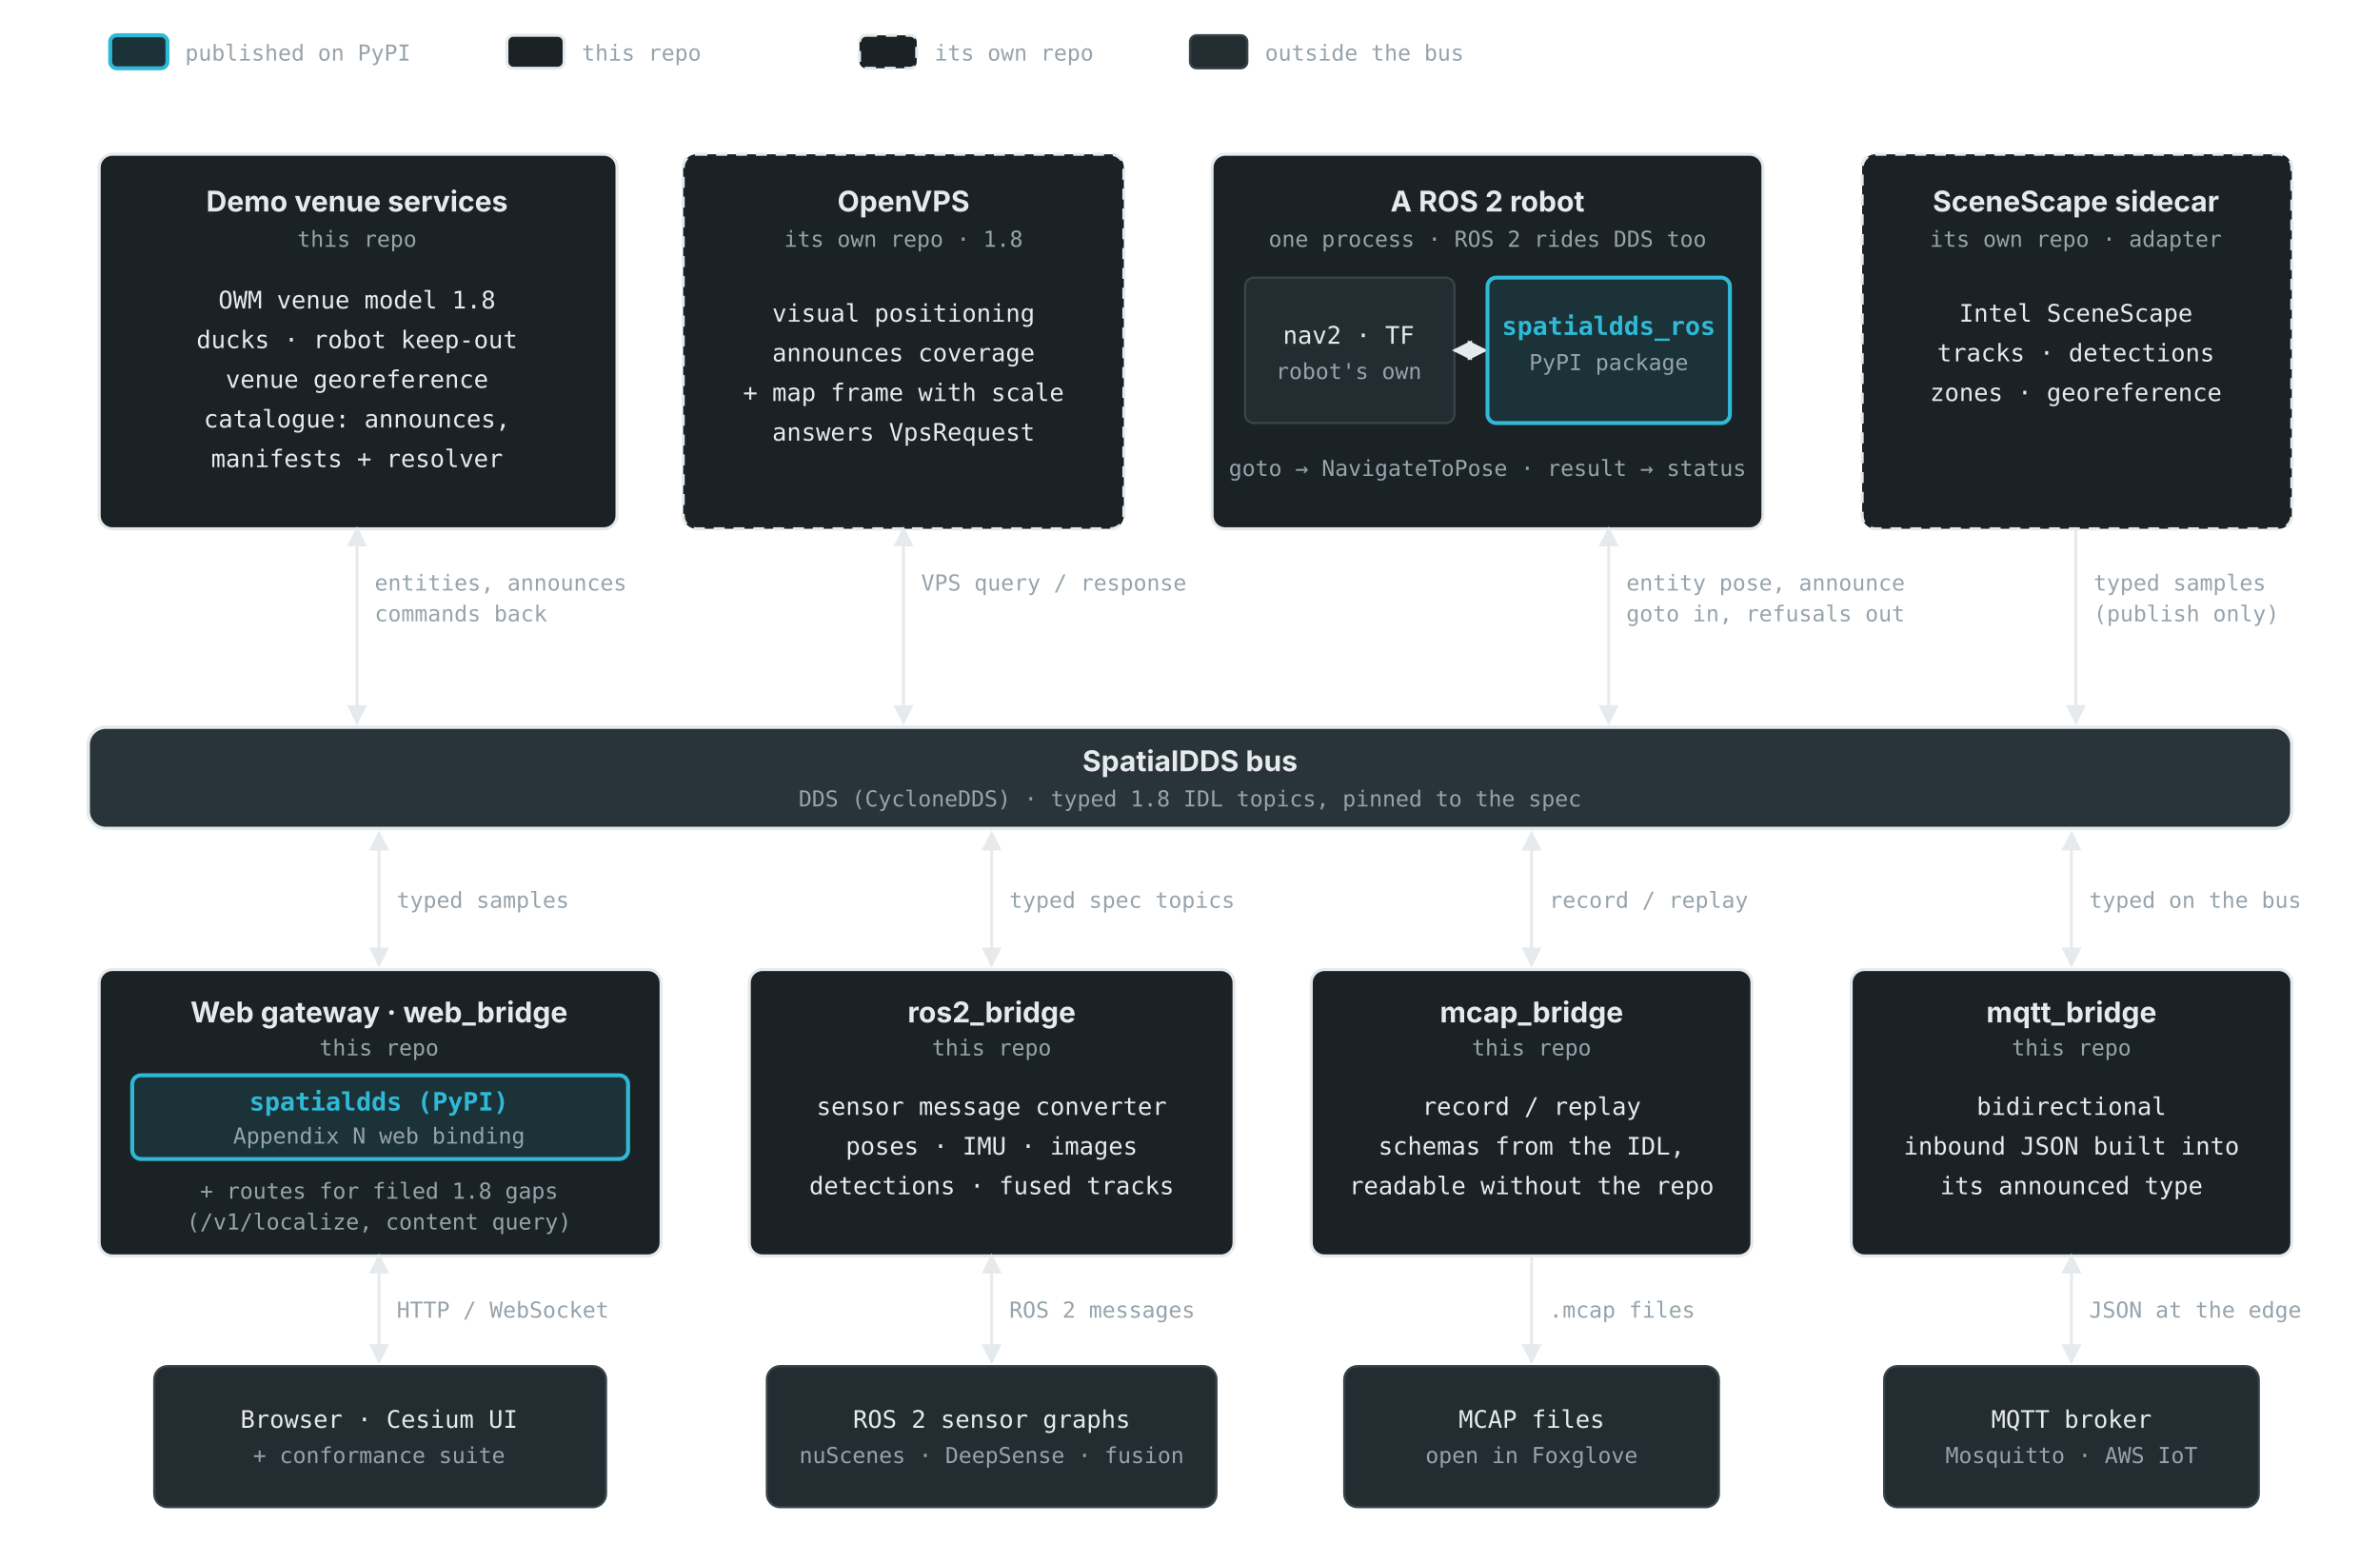
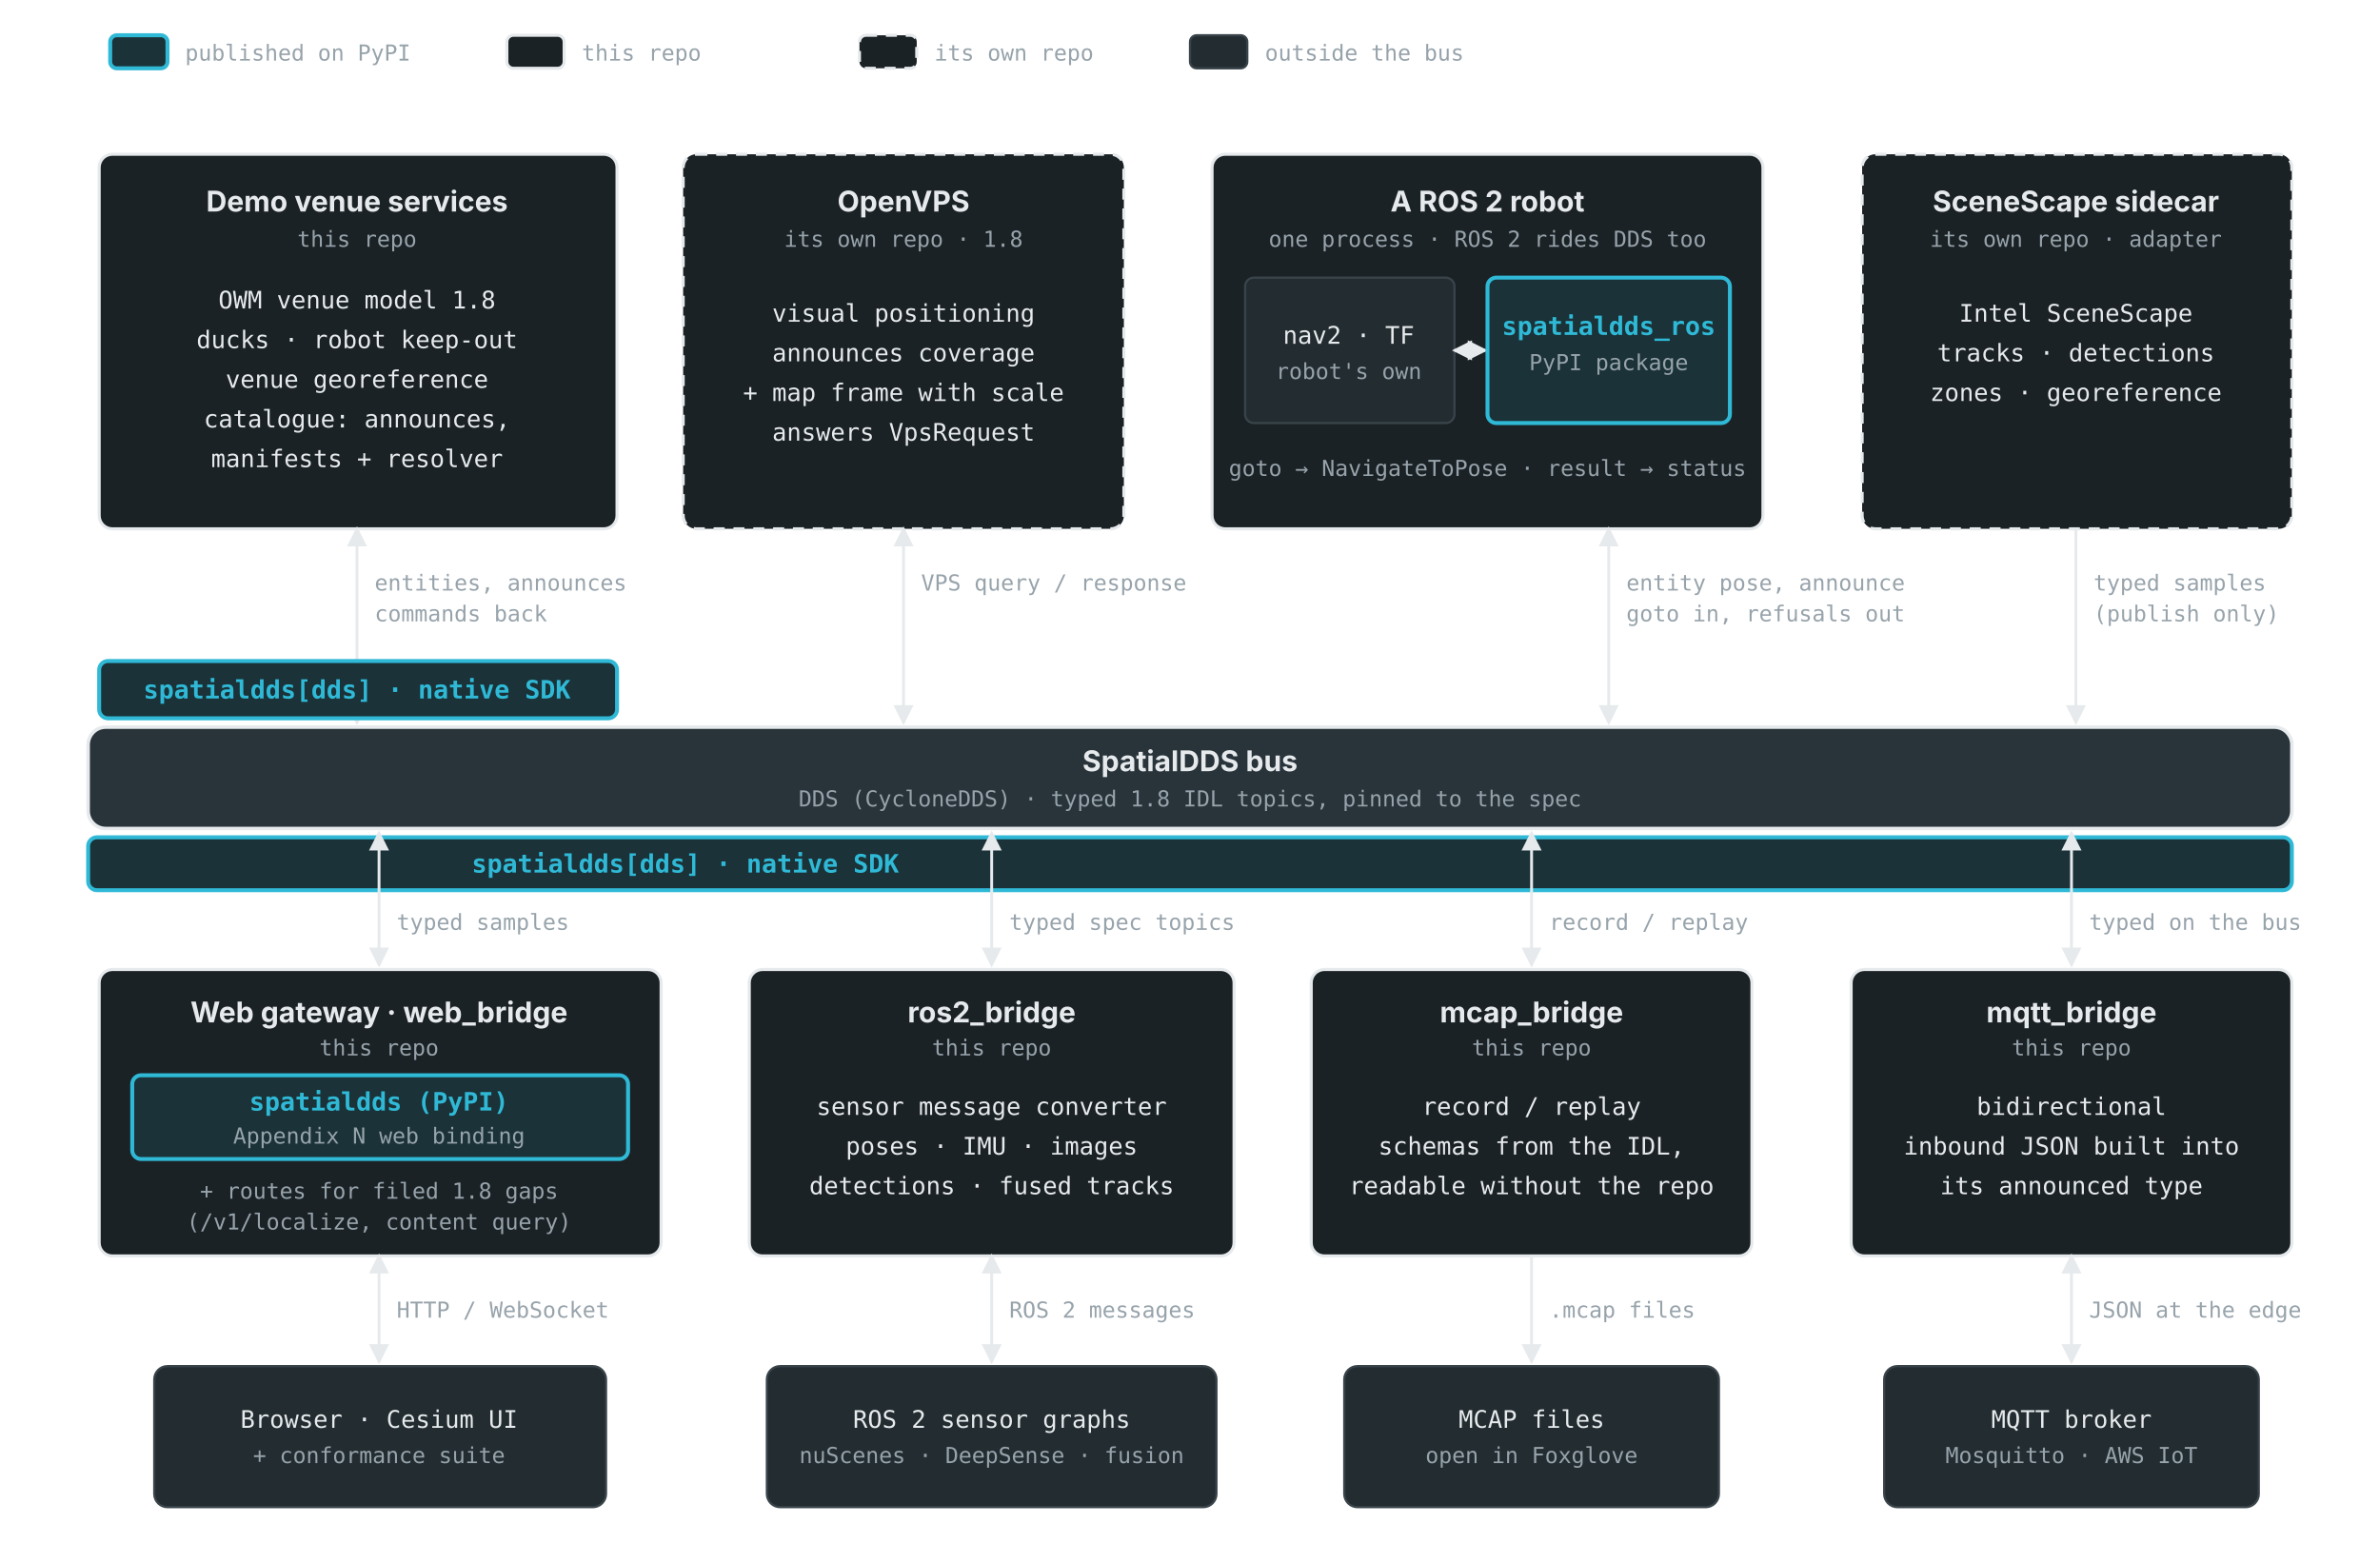
<svg xmlns="http://www.w3.org/2000/svg" viewBox="0 0 1080 700" font-family="system-ui, -apple-system, sans-serif">
  <style>
    .node{fill:#1b2226;stroke:#e6eaec;stroke-width:1.4}
    .own{fill:#1b2226;stroke:#e6eaec;stroke-width:1.4;stroke-dasharray:5 4}
    .pypi{fill:#1a3238;stroke:#2fb9d6;stroke-width:1.8}
    .extbox{fill:#232c31;stroke:#39444a;stroke-width:1}
    .bus{fill:#28333a;stroke:#e6eaec;stroke-width:1.6}
    .t{font-size:13px;font-weight:700;fill:#e6eaec}
    .s{font-family:ui-monospace,Menlo,Consolas,monospace;font-size:10px;fill:#97a3ab}
    .b{font-family:ui-monospace,Menlo,Consolas,monospace;font-size:11px;fill:#e6eaec}
    .lab{font-family:ui-monospace,Menlo,Consolas,monospace;font-size:10px;fill:#97a3ab}
    .ta{fill:#2fb9d6;font-family:ui-monospace,Menlo,Consolas,monospace;font-size:11.5px;font-weight:600}
    .flow{stroke:#e6eaec;stroke-width:1.3;fill:none}
  </style>
  <defs>
    <marker id="ae" viewBox="0 0 8 8" refX="7" refY="4" markerWidth="7" markerHeight="7" orient="auto">
      <path d="M0 0L8 4L0 8z" fill="#e6eaec" />
    </marker>
    <marker id="as" viewBox="0 0 8 8" refX="7" refY="4" markerWidth="7" markerHeight="7" orient="auto-start-reverse">
      <path d="M0 0L8 4L0 8z" fill="#e6eaec" />
    </marker>
  </defs>
  <rect class="pypi" x="50" y="16" width="26" height="15" rx="3" />
  <text class="lab" x="84" y="27.5">published on PyPI</text>
  <rect class="node" x="230" y="16" width="26" height="15" rx="3" />
  <text class="lab" x="264" y="27.5">this repo</text>
  <rect class="own" x="390" y="16" width="26" height="15" rx="3" />
  <text class="lab" x="424" y="27.5">its own repo</text>
  <rect class="extbox" x="540" y="16" width="26" height="15" rx="3" />
  <text class="lab" x="574" y="27.5">outside the bus</text>
  <rect class="node" x="45" y="70" width="235" height="170" rx="6" />
  <text class="t" x="162" y="96" text-anchor="middle">Demo venue services</text>
  <text class="s" x="162" y="112" text-anchor="middle">this repo</text>
  <text class="b" x="162" y="140" text-anchor="middle">OWM venue model 1.8</text>
  <text class="b" x="162" y="158" text-anchor="middle">ducks · robot keep-out</text>
  <text class="b" x="162" y="176" text-anchor="middle">venue georeference</text>
  <text class="b" x="162" y="194" text-anchor="middle">catalogue: announces,</text>
  <text class="b" x="162" y="212" text-anchor="middle">manifests + resolver</text>
  <line class="flow" x1="162" y1="240" x2="162" y2="328" marker-start="url(#as)" marker-end="url(#ae)" />
  <text class="lab" x="170" y="268">entities, announces</text>
  <text class="lab" x="170" y="282">commands back</text>
  <rect class="own" x="310" y="70" width="200" height="170" rx="6" />
  <text class="t" x="410" y="96" text-anchor="middle">OpenVPS</text>
  <text class="s" x="410" y="112" text-anchor="middle">its own repo · 1.8</text>
  <text class="b" x="410" y="146" text-anchor="middle">visual positioning</text>
  <text class="b" x="410" y="164" text-anchor="middle">announces coverage</text>
  <text class="b" x="410" y="182" text-anchor="middle">+ map frame with scale</text>
  <text class="b" x="410" y="200" text-anchor="middle">answers VpsRequest</text>
  <line class="flow" x1="410" y1="240" x2="410" y2="328" marker-start="url(#as)" marker-end="url(#ae)" />
  <text class="lab" x="418" y="268">VPS query / response</text>
  <rect class="node" x="550" y="70" width="250" height="170" rx="6" />
  <text class="t" x="675" y="96" text-anchor="middle">A ROS 2 robot</text>
  <text class="s" x="675" y="112" text-anchor="middle">one process · ROS 2 rides DDS too</text>
  <rect class="extbox" x="565" y="126" width="95" height="66" rx="4" />
  <text class="b" x="612" y="156" text-anchor="middle">nav2 · TF</text>
  <text class="s" x="612" y="172" text-anchor="middle">robot's own</text>
  <line class="flow" x1="660" y1="159" x2="674" y2="159" marker-start="url(#as)" marker-end="url(#ae)" />
  <rect class="pypi" x="675" y="126" width="110" height="66" rx="4" />
  <text class="ta" x="730" y="152" text-anchor="middle">spatialdds_ros</text>
  <text class="s" x="730" y="168" text-anchor="middle">PyPI package</text>
  <text class="s" x="675" y="216" text-anchor="middle">goto → NavigateToPose · result → status</text>
  <line class="flow" x1="730" y1="240" x2="730" y2="328" marker-start="url(#as)" marker-end="url(#ae)" />
  <text class="lab" x="738" y="268">entity pose, announce</text>
  <text class="lab" x="738" y="282">goto in, refusals out</text>
  <rect class="own" x="845" y="70" width="195" height="170" rx="6" />
  <text class="t" x="942" y="96" text-anchor="middle">SceneScape sidecar</text>
  <text class="s" x="942" y="112" text-anchor="middle">its own repo · adapter</text>
  <text class="b" x="942" y="146" text-anchor="middle">Intel SceneScape</text>
  <text class="b" x="942" y="164" text-anchor="middle">tracks · detections</text>
  <text class="b" x="942" y="182" text-anchor="middle">zones · georeference</text>
  <line class="flow" x1="942" y1="240" x2="942" y2="328" marker-end="url(#ae)" />
  <text class="lab" x="950" y="268">typed samples</text>
  <text class="lab" x="950" y="282">(publish only)</text>
+   <rect class="pypi" x="45" y="300" width="235" height="26" rx="4" />
+   <text class="ta" x="162" y="317" text-anchor="middle">spatialdds[dds] · native SDK</text>
  <rect class="bus" x="40" y="330" width="1000" height="46" rx="8" />
  <text class="t" x="540" y="350" text-anchor="middle">SpatialDDS bus</text>
  <text class="s" x="540" y="366" text-anchor="middle">DDS (CycloneDDS) · typed 1.8 IDL topics, pinned to the spec</text>
+   <rect class="pypi" x="40" y="380" width="1000" height="24" rx="4" />
+   <text class="ta" x="311" y="396" text-anchor="middle">spatialdds[dds] · native SDK</text>
  <line class="flow" x1="172" y1="378" x2="172" y2="438" marker-start="url(#as)" marker-end="url(#ae)" />
-   <text class="lab" x="180" y="412">typed samples</text>
+   <text class="lab" x="180" y="422">typed samples</text>
  <rect class="node" x="45" y="440" width="255" height="130" rx="6" />
  <text class="t" x="172" y="464" text-anchor="middle">Web gateway · web_bridge</text>
  <text class="s" x="172" y="479" text-anchor="middle">this repo</text>
  <rect class="pypi" x="60" y="488" width="225" height="38" rx="4" />
  <text class="ta" x="172" y="504" text-anchor="middle">spatialdds (PyPI)</text>
  <text class="s" x="172" y="519" text-anchor="middle">Appendix N web binding</text>
  <text class="s" x="172" y="544" text-anchor="middle">+ routes for filed 1.8 gaps</text>
  <text class="s" x="172" y="558" text-anchor="middle">(/v1/localize, content query)</text>
  <line class="flow" x1="172" y1="570" x2="172" y2="618" marker-start="url(#as)" marker-end="url(#ae)" />
  <text class="lab" x="180" y="598">HTTP / WebSocket</text>
  <rect class="extbox" x="70" y="620" width="205" height="64" rx="6" />
  <text class="b" x="172" y="648" text-anchor="middle">Browser · Cesium UI</text>
  <text class="s" x="172" y="664" text-anchor="middle">+ conformance suite</text>
  <line class="flow" x1="450" y1="378" x2="450" y2="438" marker-start="url(#as)" marker-end="url(#ae)" />
-   <text class="lab" x="458" y="412">typed spec topics</text>
+   <text class="lab" x="458" y="422">typed spec topics</text>
  <rect class="node" x="340" y="440" width="220" height="130" rx="6" />
  <text class="t" x="450" y="464" text-anchor="middle">ros2_bridge</text>
  <text class="s" x="450" y="479" text-anchor="middle">this repo</text>
  <text class="b" x="450" y="506" text-anchor="middle">sensor message converter</text>
  <text class="b" x="450" y="524" text-anchor="middle">poses · IMU · images</text>
  <text class="b" x="450" y="542" text-anchor="middle">detections · fused tracks</text>
  <line class="flow" x1="450" y1="570" x2="450" y2="618" marker-start="url(#as)" marker-end="url(#ae)" />
  <text class="lab" x="458" y="598">ROS 2 messages</text>
  <rect class="extbox" x="348" y="620" width="204" height="64" rx="6" />
  <text class="b" x="450" y="648" text-anchor="middle">ROS 2 sensor graphs</text>
  <text class="s" x="450" y="664" text-anchor="middle">nuScenes · DeepSense · fusion</text>
  <line class="flow" x1="695" y1="378" x2="695" y2="438" marker-start="url(#as)" marker-end="url(#ae)" />
-   <text class="lab" x="703" y="412">record / replay</text>
+   <text class="lab" x="703" y="422">record / replay</text>
  <rect class="node" x="595" y="440" width="200" height="130" rx="6" />
  <text class="t" x="695" y="464" text-anchor="middle">mcap_bridge</text>
  <text class="s" x="695" y="479" text-anchor="middle">this repo</text>
  <text class="b" x="695" y="506" text-anchor="middle">record / replay</text>
  <text class="b" x="695" y="524" text-anchor="middle">schemas from the IDL,</text>
  <text class="b" x="695" y="542" text-anchor="middle">readable without the repo</text>
  <line class="flow" x1="695" y1="570" x2="695" y2="618" marker-end="url(#ae)" />
  <text class="lab" x="703" y="598">.mcap files</text>
  <rect class="extbox" x="610" y="620" width="170" height="64" rx="6" />
  <text class="b" x="695" y="648" text-anchor="middle">MCAP files</text>
  <text class="s" x="695" y="664" text-anchor="middle">open in Foxglove</text>
  <line class="flow" x1="940" y1="378" x2="940" y2="438" marker-start="url(#as)" marker-end="url(#ae)" />
-   <text class="lab" x="948" y="412">typed on the bus</text>
+   <text class="lab" x="948" y="422">typed on the bus</text>
  <rect class="node" x="840" y="440" width="200" height="130" rx="6" />
  <text class="t" x="940" y="464" text-anchor="middle">mqtt_bridge</text>
  <text class="s" x="940" y="479" text-anchor="middle">this repo</text>
  <text class="b" x="940" y="506" text-anchor="middle">bidirectional</text>
  <text class="b" x="940" y="524" text-anchor="middle">inbound JSON built into</text>
  <text class="b" x="940" y="542" text-anchor="middle">its announced type</text>
  <line class="flow" x1="940" y1="570" x2="940" y2="618" marker-start="url(#as)" marker-end="url(#ae)" />
  <text class="lab" x="948" y="598">JSON at the edge</text>
  <rect class="extbox" x="855" y="620" width="170" height="64" rx="6" />
  <text class="b" x="940" y="648" text-anchor="middle">MQTT broker</text>
  <text class="s" x="940" y="664" text-anchor="middle">Mosquitto · AWS IoT</text>
</svg>
